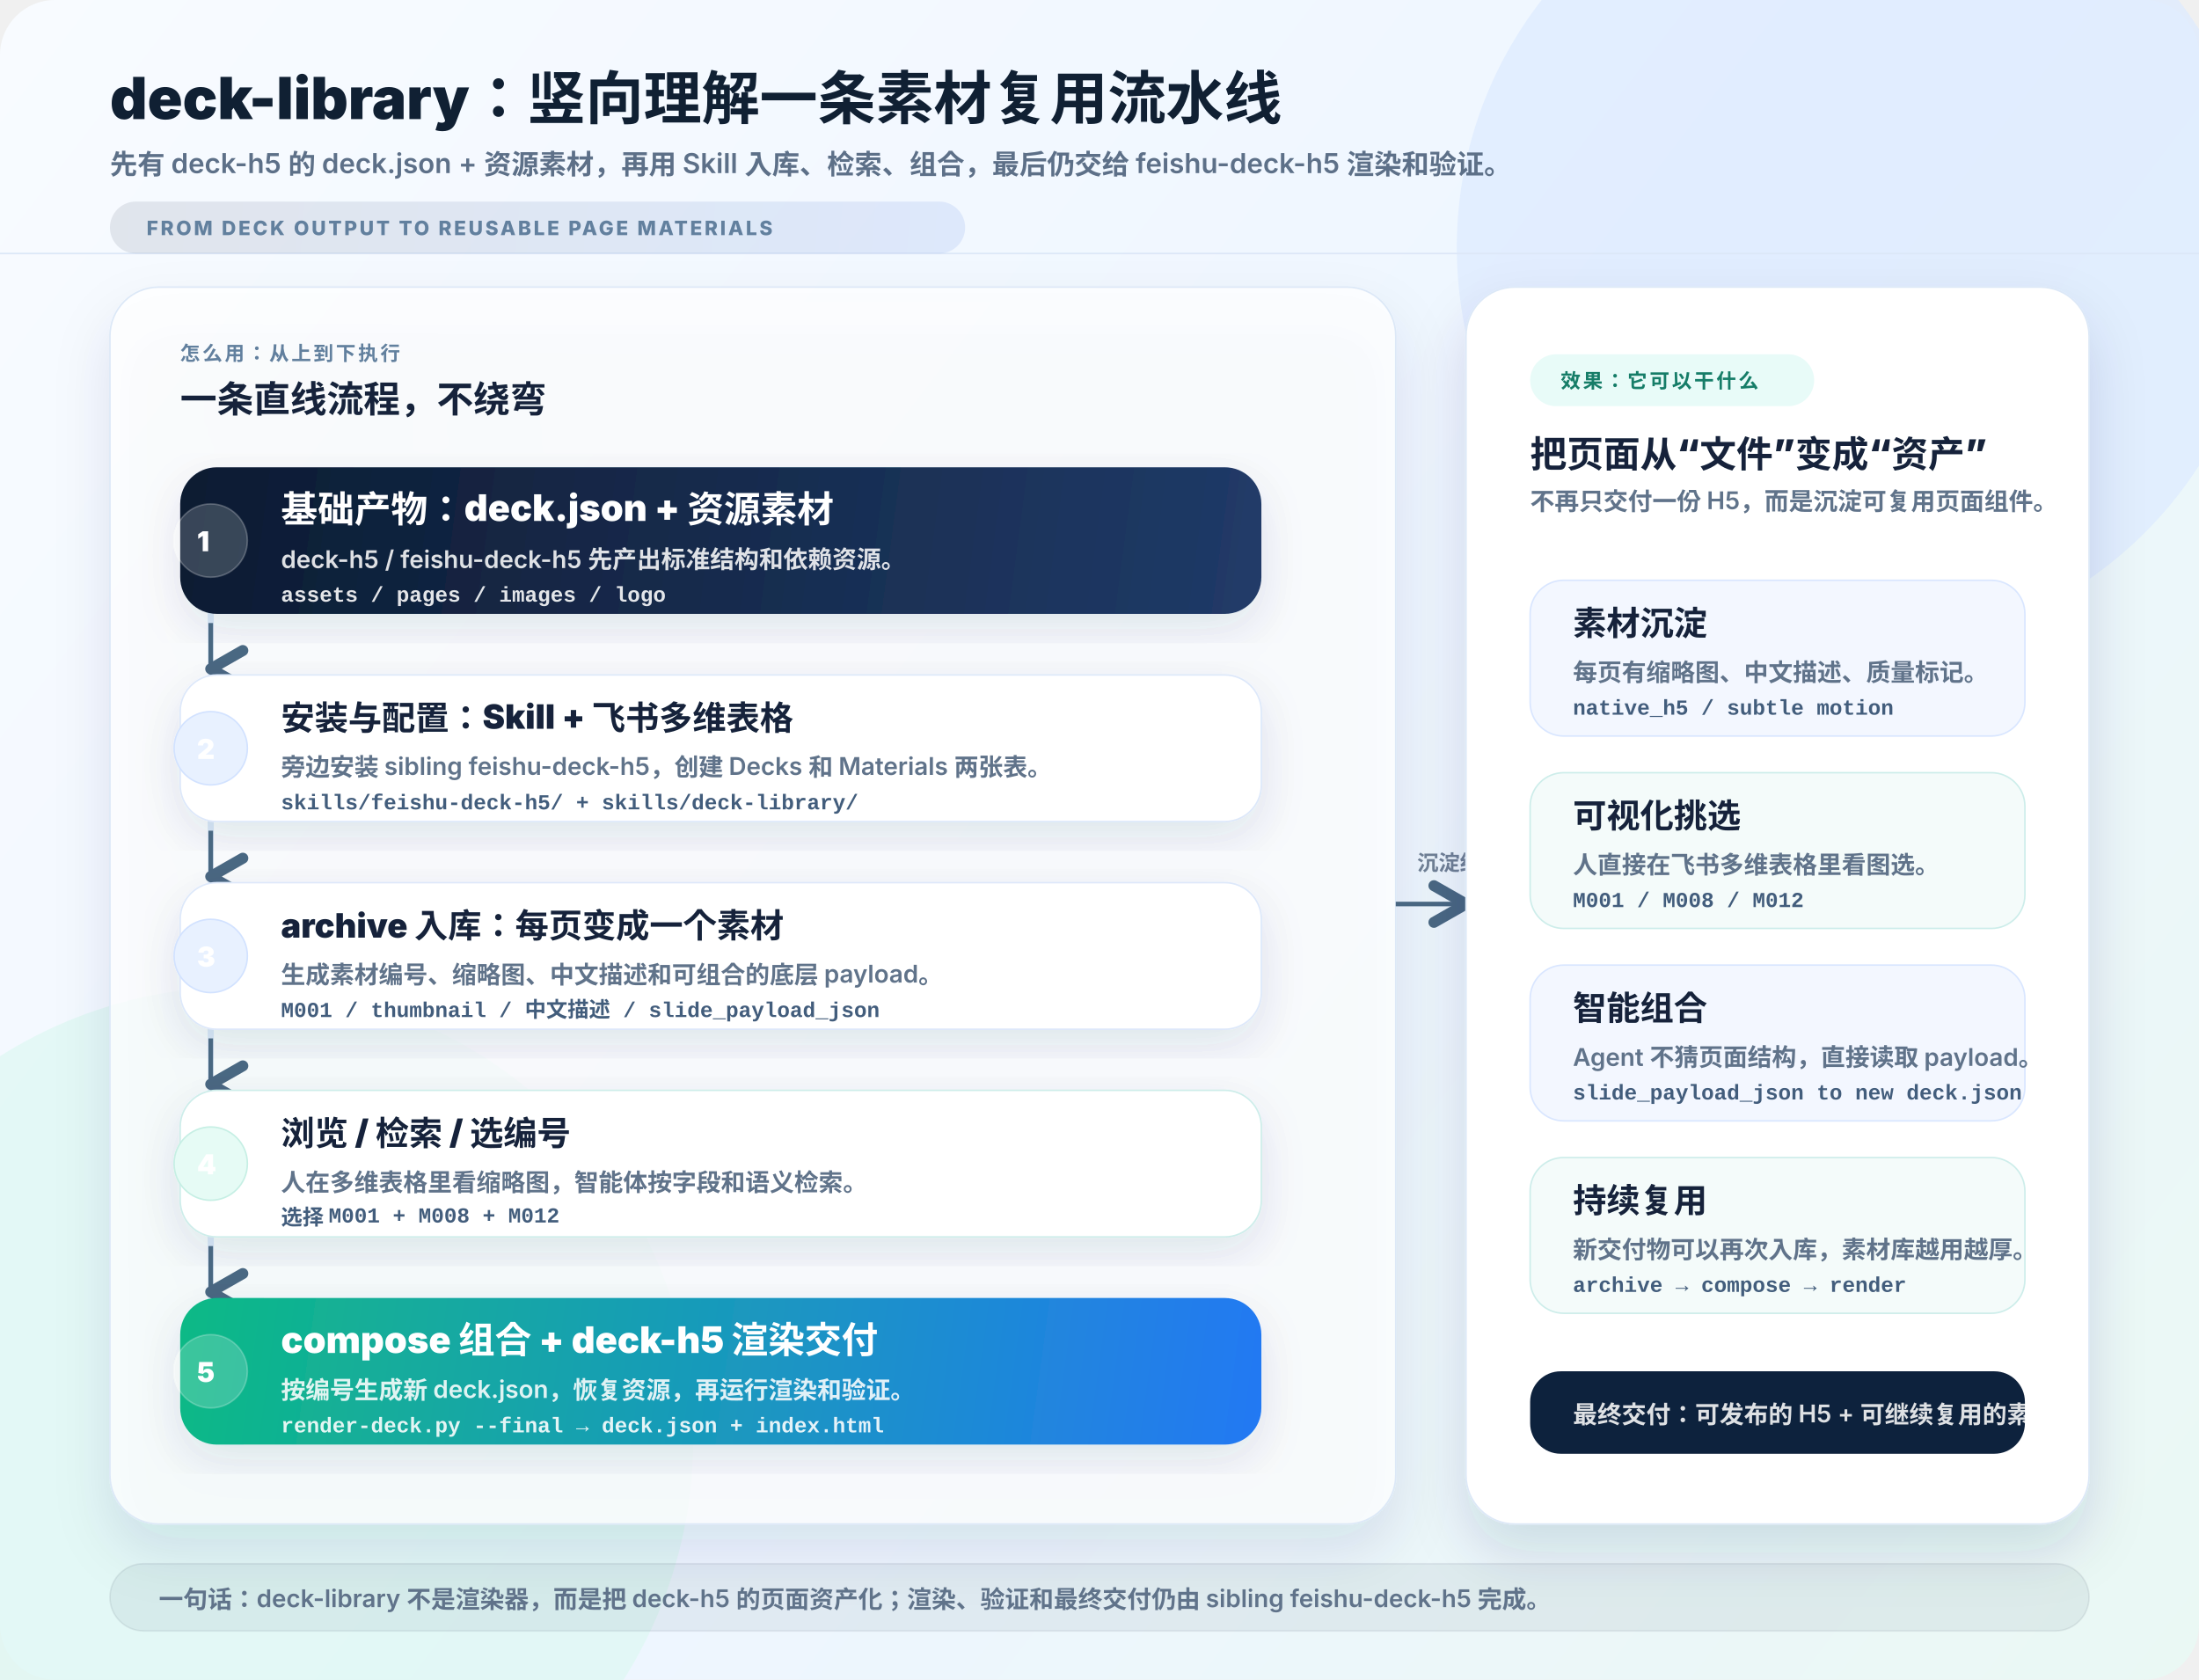
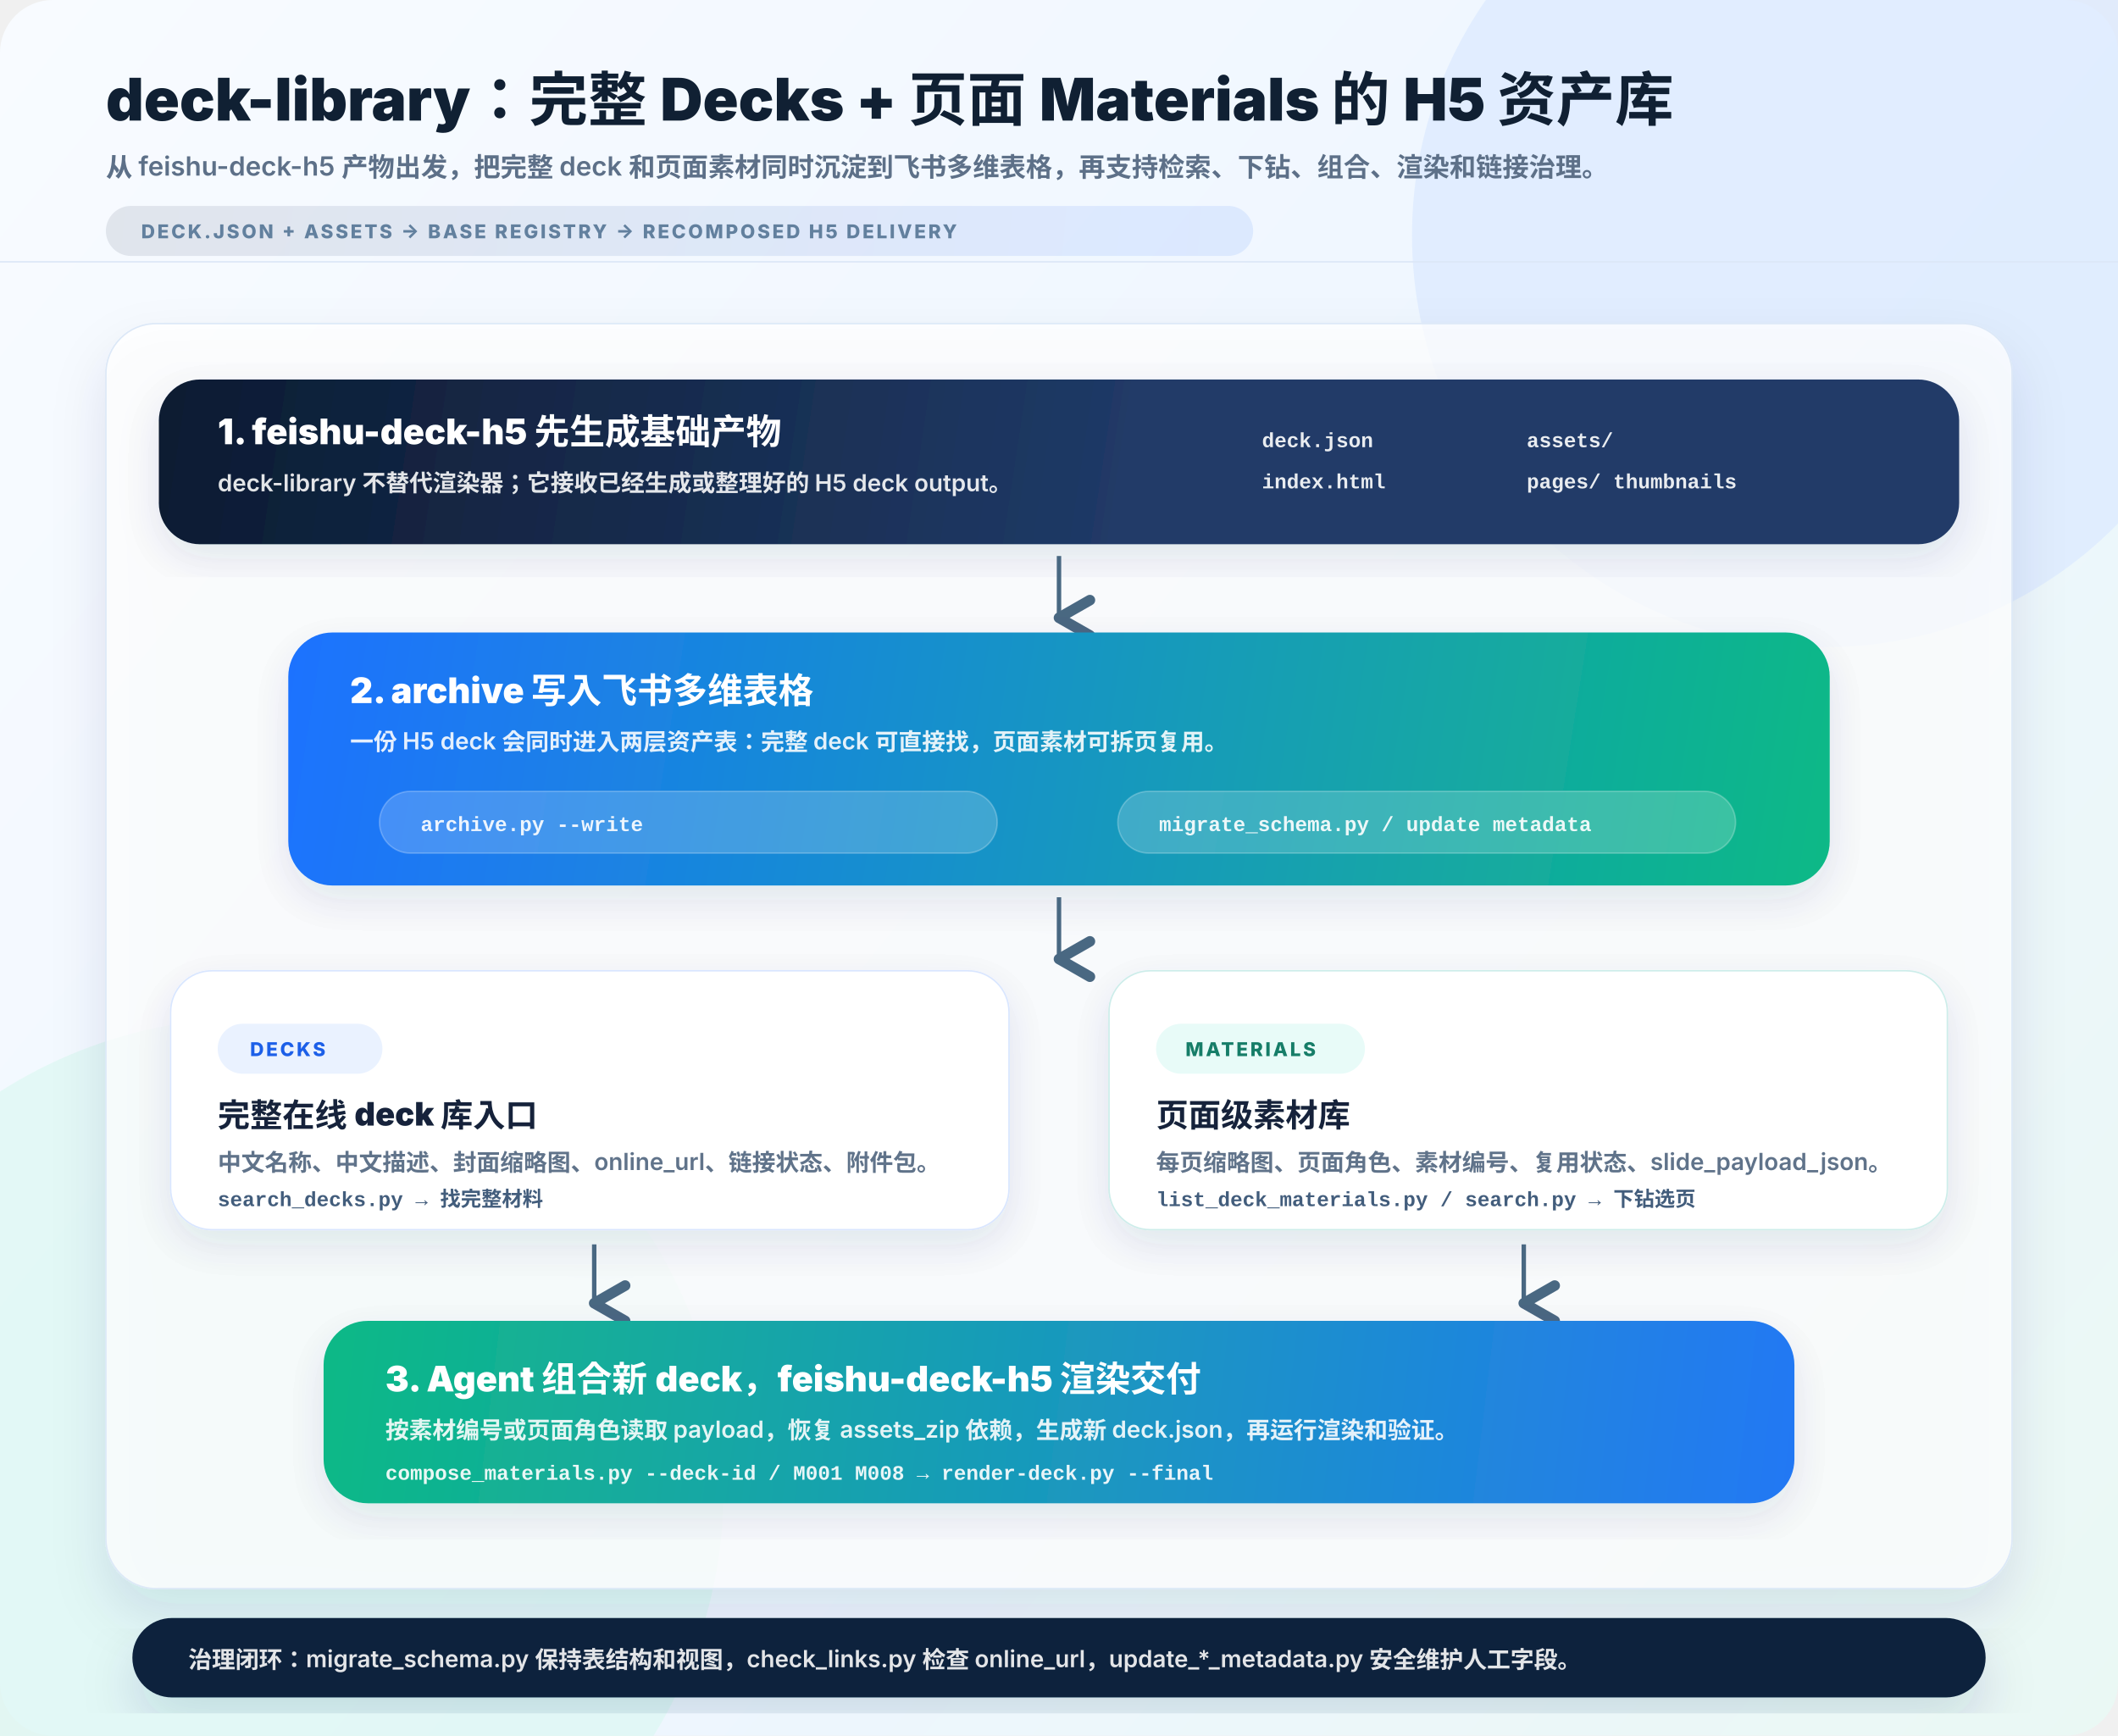
- <svg xmlns="http://www.w3.org/2000/svg" width="1440" height="1100" viewBox="0 0 1440 1100" fill="none">
+ <svg xmlns="http://www.w3.org/2000/svg" width="1440" height="1180" viewBox="0 0 1440 1180" fill="none">
  <defs>
-     <linearGradient id="bg" x1="0" y1="0" x2="1440" y2="1100" gradientUnits="userSpaceOnUse">
+     <linearGradient id="bg" x1="0" y1="0" x2="1440" y2="1180" gradientUnits="userSpaceOnUse">
      <stop stop-color="#F8FBFF" />
-       <stop offset=".54" stop-color="#EEF6FF" />
+       <stop offset="0.55" stop-color="#EEF6FF" />
      <stop offset="1" stop-color="#EAF8F4" />
    </linearGradient>
-     <linearGradient id="hero" x1="72" y1="44" x2="1368" y2="148" gradientUnits="userSpaceOnUse">
+     <linearGradient id="hero" x1="72" y1="54" x2="1368" y2="164" gradientUnits="userSpaceOnUse">
      <stop stop-color="#10233D" />
-       <stop offset=".55" stop-color="#1E5BFF" />
+       <stop offset="0.55" stop-color="#1E5BFF" />
      <stop offset="1" stop-color="#0FB986" />
    </linearGradient>
-     <linearGradient id="primary" x1="102" y1="188" x2="894" y2="976" gradientUnits="userSpaceOnUse">
-       <stop stop-color="#1D72FF" />
-       <stop offset="1" stop-color="#725DFF" />
-     </linearGradient>
-     <linearGradient id="dark" x1="118" y1="198" x2="826" y2="292" gradientUnits="userSpaceOnUse">
+     <linearGradient id="deck" x1="96" y1="260" x2="760" y2="360" gradientUnits="userSpaceOnUse">
      <stop stop-color="#0C1B31" />
      <stop offset="1" stop-color="#203A67" />
    </linearGradient>
-     <linearGradient id="delivery" x1="118" y1="872" x2="826" y2="968" gradientUnits="userSpaceOnUse">
+     <linearGradient id="base" x1="196" y1="438" x2="1244" y2="604" gradientUnits="userSpaceOnUse">
+       <stop stop-color="#1D72FF" />
+       <stop offset="1" stop-color="#0FB986" />
+     </linearGradient>
+     <linearGradient id="delivery" x1="220" y1="892" x2="1220" y2="1012" gradientUnits="userSpaceOnUse">
      <stop stop-color="#0FB986" />
      <stop offset="1" stop-color="#2478F4" />
    </linearGradient>
    <filter id="shadow" x="-20%" y="-20%" width="140%" height="140%">
-       <feDropShadow dx="0" dy="18" stdDeviation="18" flood-color="#17345D" flood-opacity=".14" />
+       <feDropShadow dx="0" dy="18" stdDeviation="18" flood-color="#17345D" flood-opacity="0.14" />
    </filter>
    <filter id="softShadow" x="-20%" y="-20%" width="140%" height="140%">
-       <feDropShadow dx="0" dy="10" stdDeviation="14" flood-color="#17345D" flood-opacity=".10" />
+       <feDropShadow dx="0" dy="10" stdDeviation="14" flood-color="#17345D" flood-opacity="0.10" />
    </filter>
    <marker id="arrowDown" markerWidth="12" markerHeight="12" refX="6" refY="10" orient="auto">
      <path d="M2 3L6 10L10 3" stroke="#496782" stroke-width="2.4" stroke-linecap="round" stroke-linejoin="round" />
    </marker>
    <marker id="arrowRight" markerWidth="12" markerHeight="12" refX="10" refY="6" orient="auto">
      <path d="M3 2L10 6L3 10" stroke="#496782" stroke-width="2.4" stroke-linecap="round" stroke-linejoin="round" />
    </marker>
    <style>
-       .title{font-family:-apple-system,BlinkMacSystemFont,"Segoe UI","PingFang SC","Hiragino Sans GB","Microsoft YaHei",sans-serif;font-size:38px;font-weight:880;fill:#102033}
+       .title{font-family:-apple-system,BlinkMacSystemFont,"Segoe UI","PingFang SC","Hiragino Sans GB","Microsoft YaHei",sans-serif;font-size:40px;font-weight:880;fill:#102033}
      .subtitle{font-family:-apple-system,BlinkMacSystemFont,"Segoe UI","PingFang SC","Hiragino Sans GB","Microsoft YaHei",sans-serif;font-size:18px;font-weight:560;fill:#5D7088}
      .eyebrow{font-family:-apple-system,BlinkMacSystemFont,"Segoe UI","PingFang SC","Hiragino Sans GB","Microsoft YaHei",sans-serif;font-size:13px;font-weight:820;letter-spacing:.12em;fill:#62809E}
      .label{font-family:-apple-system,BlinkMacSystemFont,"Segoe UI","PingFang SC","Hiragino Sans GB","Microsoft YaHei",sans-serif;font-size:24px;font-weight:850;fill:#14243A}
-       .stepTitle{font-family:-apple-system,BlinkMacSystemFont,"Segoe UI","PingFang SC","Hiragino Sans GB","Microsoft YaHei",sans-serif;font-size:22px;font-weight:850;fill:#14243A}
+       .cardTitle{font-family:-apple-system,BlinkMacSystemFont,"Segoe UI","PingFang SC","Hiragino Sans GB","Microsoft YaHei",sans-serif;font-size:22px;font-weight:850;fill:#14243A}
      .small{font-family:-apple-system,BlinkMacSystemFont,"Segoe UI","PingFang SC","Hiragino Sans GB","Microsoft YaHei",sans-serif;font-size:16px;font-weight:580;fill:#60738A}
      .mini{font-family:-apple-system,BlinkMacSystemFont,"Segoe UI","PingFang SC","Hiragino Sans GB","Microsoft YaHei",sans-serif;font-size:14px;font-weight:650;fill:#6F8095}
      .code{font-family:"SFMono-Regular",Consolas,"Liberation Mono",monospace;font-size:14px;font-weight:720;fill:#435D7C}
      .whiteLabel{font-family:-apple-system,BlinkMacSystemFont,"Segoe UI","PingFang SC","Hiragino Sans GB","Microsoft YaHei",sans-serif;font-size:24px;font-weight:860;fill:white}
-       .whiteSmall{font-family:-apple-system,BlinkMacSystemFont,"Segoe UI","PingFang SC","Hiragino Sans GB","Microsoft YaHei",sans-serif;font-size:16px;font-weight:590;fill:rgba(255,255,255,.86)}
-       .whiteCode{font-family:"SFMono-Regular",Consolas,"Liberation Mono",monospace;font-size:14px;font-weight:720;fill:rgba(255,255,255,.88)}
-       .num{font-family:-apple-system,BlinkMacSystemFont,"Segoe UI","PingFang SC","Hiragino Sans GB","Microsoft YaHei",sans-serif;font-size:18px;font-weight:860;fill:#FFFFFF}
-       .green{fill:#167D68}
-       .blue{fill:#1D5FE8}
+       .whiteSmall{font-family:-apple-system,BlinkMacSystemFont,"Segoe UI","PingFang SC","Hiragino Sans GB","Microsoft YaHei",sans-serif;font-size:16px;font-weight:590;fill:rgba(255,255,255,.88)}
+       .whiteCode{font-family:"SFMono-Regular",Consolas,"Liberation Mono",monospace;font-size:14px;font-weight:720;fill:rgba(255,255,255,.90)}
+       .pill{font-family:-apple-system,BlinkMacSystemFont,"Segoe UI","PingFang SC","Hiragino Sans GB","Microsoft YaHei",sans-serif;font-size:15px;font-weight:760;fill:#285170}
+       .blue{fill:#1D5FE8}.green{fill:#167D68}.orange{fill:#B86A13}
    </style>
  </defs>
-   <rect width="1440" height="1100" rx="36" fill="url(#bg)" />
-   <circle cx="1218" cy="162" r="264" fill="#DCEAFF" opacity=".72" />
-   <circle cx="158" cy="942" r="296" fill="#DDF8F2" opacity=".70" />
-   <path d="M0 166H1440" stroke="#DCE7F7" />
-   <text x="72" y="78" class="title">deck-library：竖向理解一条素材复用流水线</text>
-   <text x="72" y="114" class="subtitle">先有 deck-h5 的 deck.json + 资源素材，再用 Skill 入库、检索、组合，最后仍交给 feishu-deck-h5 渲染和验证。</text>
-   <rect x="72" y="132" width="560" height="34" rx="17" fill="url(#hero)" opacity=".10" />
-   <text x="96" y="154" class="eyebrow">FROM DECK OUTPUT TO REUSABLE PAGE MATERIALS</text>
+   <rect width="1440" height="1180" rx="36" fill="url(#bg)" />
+   <circle cx="1240" cy="160" r="280" fill="#DCEAFF" opacity=".74" />
+   <circle cx="172" cy="1012" r="320" fill="#DDF8F2" opacity=".72" />
+   <path d="M0 178H1440" stroke="#DCE7F7" />
+   <text x="72" y="82" class="title">deck-library：完整 Decks + 页面 Materials 的 H5 资产库</text>
+   <text x="72" y="120" class="subtitle">从 feishu-deck-h5 产物出发，把完整 deck 和页面素材同时沉淀到飞书多维表格，再支持检索、下钻、组合、渲染和链接治理。</text>
+   <rect x="72" y="140" width="780" height="34" rx="17" fill="url(#hero)" opacity=".10" />
+   <text x="96" y="162" class="eyebrow">DECK.JSON + ASSETS → BASE REGISTRY → RECOMPOSED H5 DELIVERY</text>
  <g filter="url(#shadow)">
-     <rect x="72" y="188" width="842" height="810" rx="32" fill="rgba(255,255,255,.72)" stroke="#DCE8F7" />
-     <text x="118" y="236" class="eyebrow">怎么用：从上到下执行</text>
-     <text x="118" y="270" class="label">一条直线流程，不绕弯</text>
-     <line x1="138" y1="332" x2="138" y2="888" stroke="#D9E6F5" stroke-width="4" stroke-linecap="round" />
+     <rect x="72" y="220" width="1296" height="860" rx="34" fill="rgba(255,255,255,.74)" stroke="#DCE8F7" />
    <g filter="url(#softShadow)">
-       <rect x="118" y="306" width="708" height="96" rx="24" fill="url(#dark)" />
-       <circle cx="138" cy="354" r="24" fill="rgba(255,255,255,.18)" stroke="rgba(255,255,255,.24)" />
-       <text x="129" y="361" class="num">1</text>
-       <text x="184" y="342" class="whiteLabel">基础产物：deck.json + 资源素材</text>
-       <text x="184" y="372" class="whiteSmall">deck-h5 / feishu-deck-h5 先产出标准结构和依赖资源。</text>
-       <text x="184" y="394" class="whiteCode">assets / pages / images / logo</text>
+       <rect x="108" y="258" width="1224" height="112" rx="28" fill="url(#deck)" />
+       <text x="148" y="302" class="whiteLabel">1. feishu-deck-h5 先生成基础产物</text>
+       <text x="148" y="334" class="whiteSmall">deck-library 不替代渲染器；它接收已经生成或整理好的 H5 deck output。</text>
+       <text x="858" y="304" class="whiteCode">deck.json</text>
+       <text x="858" y="332" class="whiteCode">index.html</text>
+       <text x="1038" y="304" class="whiteCode">assets/</text>
+       <text x="1038" y="332" class="whiteCode">pages/ thumbnails</text>
    </g>
-     <path d="M138 408V438" stroke="#496782" stroke-width="3" marker-end="url(#arrowDown)" />
+     <path d="M720 378V420" stroke="#496782" stroke-width="3" marker-end="url(#arrowDown)" />
    <g filter="url(#softShadow)">
-       <rect x="118" y="442" width="708" height="96" rx="24" fill="#FFFFFF" stroke="#DDE8FA" />
-       <circle cx="138" cy="490" r="24" fill="#E8F1FF" stroke="#D2E2FF" />
-       <text x="129" y="497" class="num" fill="#1D5FE8">2</text>
-       <text x="184" y="478" class="stepTitle">安装与配置：Skill + 飞书多维表格</text>
-       <text x="184" y="508" class="small">旁边安装 sibling feishu-deck-h5，创建 Decks 和 Materials 两张表。</text>
-       <text x="184" y="530" class="code">skills/feishu-deck-h5/ + skills/deck-library/</text>
+       <rect x="196" y="430" width="1048" height="172" rx="30" fill="url(#base)" />
+       <text x="238" y="478" class="whiteLabel">2. archive 写入飞书多维表格</text>
+       <text x="238" y="510" class="whiteSmall">一份 H5 deck 会同时进入两层资产表：完整 deck 可直接找，页面素材可拆页复用。</text>
+       <rect x="258" y="538" width="420" height="42" rx="21" fill="rgba(255,255,255,.18)" stroke="rgba(255,255,255,.24)" />
+       <text x="286" y="565" class="whiteCode">archive.py --write</text>
+       <rect x="760" y="538" width="420" height="42" rx="21" fill="rgba(255,255,255,.18)" stroke="rgba(255,255,255,.24)" />
+       <text x="788" y="565" class="whiteCode">migrate_schema.py / update metadata</text>
    </g>
-     <path d="M138 544V574" stroke="#496782" stroke-width="3" marker-end="url(#arrowDown)" />
+     <path d="M720 610V652" stroke="#496782" stroke-width="3" marker-end="url(#arrowDown)" />
    <g filter="url(#softShadow)">
-       <rect x="118" y="578" width="708" height="96" rx="24" fill="#FFFFFF" stroke="#DDE8FA" />
-       <circle cx="138" cy="626" r="24" fill="#E8F1FF" stroke="#D2E2FF" />
-       <text x="129" y="633" class="num" fill="#1D5FE8">3</text>
-       <text x="184" y="614" class="stepTitle">archive 入库：每页变成一个素材</text>
-       <text x="184" y="644" class="small">生成素材编号、缩略图、中文描述和可组合的底层 payload。</text>
-       <text x="184" y="666" class="code">M001 / thumbnail / 中文描述 / slide_payload_json</text>
+       <rect x="116" y="660" width="570" height="176" rx="28" fill="#FFFFFF" stroke="#D9E6FF" />
+       <rect x="148" y="696" width="112" height="34" rx="17" fill="#EAF2FF" />
+       <text x="170" y="718" class="eyebrow blue">DECKS</text>
+       <text x="148" y="766" class="cardTitle">完整在线 deck 库入口</text>
+       <text x="148" y="796" class="small">中文名称、中文描述、封面缩略图、online_url、链接状态、附件包。</text>
+       <text x="148" y="820" class="code">search_decks.py → 找完整材料</text>
    </g>
-     <path d="M138 680V710" stroke="#496782" stroke-width="3" marker-end="url(#arrowDown)" />
    <g filter="url(#softShadow)">
-       <rect x="118" y="714" width="708" height="96" rx="24" fill="#FFFFFF" stroke="#CDEDEA" />
-       <circle cx="138" cy="762" r="24" fill="#E6FBF5" stroke="#C6EFE4" />
-       <text x="129" y="769" class="num" fill="#167D68">4</text>
-       <text x="184" y="750" class="stepTitle">浏览 / 检索 / 选编号</text>
-       <text x="184" y="780" class="small">人在多维表格里看缩略图，智能体按字段和语义检索。</text>
-       <text x="184" y="802" class="code">选择 M001 + M008 + M012</text>
+       <rect x="754" y="660" width="570" height="176" rx="28" fill="#FFFFFF" stroke="#CDEDEA" />
+       <rect x="786" y="696" width="142" height="34" rx="17" fill="#E8FBF8" />
+       <text x="806" y="718" class="eyebrow green">MATERIALS</text>
+       <text x="786" y="766" class="cardTitle">页面级素材库</text>
+       <text x="786" y="796" class="small">每页缩略图、页面角色、素材编号、复用状态、slide_payload_json。</text>
+       <text x="786" y="820" class="code">list_deck_materials.py / search.py → 下钻选页</text>
    </g>
-     <path d="M138 816V846" stroke="#496782" stroke-width="3" marker-end="url(#arrowDown)" />
+     <path d="M404 846V886" stroke="#496782" stroke-width="3" marker-end="url(#arrowDown)" />
+     <path d="M1036 846V886" stroke="#496782" stroke-width="3" marker-end="url(#arrowDown)" />
    <g filter="url(#softShadow)">
-       <rect x="118" y="850" width="708" height="96" rx="24" fill="url(#delivery)" />
-       <circle cx="138" cy="898" r="24" fill="rgba(255,255,255,.18)" stroke="rgba(255,255,255,.24)" />
-       <text x="129" y="905" class="num">5</text>
-       <text x="184" y="886" class="whiteLabel">compose 组合 + deck-h5 渲染交付</text>
-       <text x="184" y="916" class="whiteSmall">按编号生成新 deck.json，恢复资源，再运行渲染和验证。</text>
-       <text x="184" y="938" class="whiteCode">render-deck.py --final → deck.json + index.html</text>
+       <rect x="220" y="898" width="1000" height="124" rx="30" fill="url(#delivery)" />
+       <text x="262" y="946" class="whiteLabel">3. Agent 组合新 deck，feishu-deck-h5 渲染交付</text>
+       <text x="262" y="978" class="whiteSmall">按素材编号或页面角色读取 payload，恢复 assets_zip 依赖，生成新 deck.json，再运行渲染和验证。</text>
+       <text x="262" y="1006" class="whiteCode">compose_materials.py --deck-id / M001 M008 → render-deck.py --final</text>
    </g>
  </g>
-   <path d="M914 592H960" stroke="#496782" stroke-width="3" marker-end="url(#arrowRight)" />
-   <text x="928" y="570" class="mini">沉淀结果</text>
  <g filter="url(#shadow)">
-     <rect x="960" y="188" width="408" height="810" rx="32" fill="#FFFFFF" stroke="#DCE8F7" />
-     <rect x="1002" y="232" width="186" height="34" rx="17" fill="#E8FBF8" />
-     <text x="1022" y="254" class="eyebrow green">效果：它可以干什么</text>
-     <text x="1002" y="306" class="label">把页面从“文件”变成“资产”</text>
-     <text x="1002" y="334" class="small">不再只交付一份 H5，而是沉淀可复用页面组件。</text>
-     <rect x="1002" y="380" width="324" height="102" rx="22" fill="#F3F7FF" stroke="#D9E6FF" />
-     <text x="1030" y="416" class="stepTitle" font-size="20">素材沉淀</text>
-     <text x="1030" y="446" class="small">每页有缩略图、中文描述、质量标记。</text>
-     <text x="1030" y="468" class="code">native_h5 / subtle motion</text>
-     <rect x="1002" y="506" width="324" height="102" rx="22" fill="#F4FBFA" stroke="#CDEDEA" />
-     <text x="1030" y="542" class="stepTitle" font-size="20">可视化挑选</text>
-     <text x="1030" y="572" class="small">人直接在飞书多维表格里看图选。</text>
-     <text x="1030" y="594" class="code">M001 / M008 / M012</text>
-     <rect x="1002" y="632" width="324" height="102" rx="22" fill="#F3F7FF" stroke="#D9E6FF" />
-     <text x="1030" y="668" class="stepTitle" font-size="20">智能组合</text>
-     <text x="1030" y="698" class="small">Agent 不猜页面结构，直接读取 payload。</text>
-     <text x="1030" y="720" class="code">slide_payload_json to new deck.json</text>
-     <rect x="1002" y="758" width="324" height="102" rx="22" fill="#F4FBFA" stroke="#CDEDEA" />
-     <text x="1030" y="794" class="stepTitle" font-size="20">持续复用</text>
-     <text x="1030" y="824" class="small">新交付物可以再次入库，素材库越用越厚。</text>
-     <text x="1030" y="846" class="code">archive → compose → render</text>
-     <rect x="1002" y="898" width="324" height="54" rx="20" fill="#10233D" />
-     <text x="1030" y="932" class="whiteSmall">最终交付：可发布的 H5 + 可继续复用的素材</text>
+     <rect x="90" y="1100" width="1260" height="54" rx="27" fill="#10233D" />
+     <text x="128" y="1134" class="whiteSmall">治理闭环：migrate_schema.py 保持表结构和视图，check_links.py 检查 online_url，update_*_metadata.py 安全维护人工字段。</text>
  </g>
-   <rect x="72" y="1024" width="1296" height="44" rx="22" fill="rgba(16,35,61,.06)" stroke="rgba(16,35,61,.08)" />
-   <text x="104" y="1053" class="small">一句话：deck-library 不是渲染器，而是把 deck-h5 的页面资产化；渲染、验证和最终交付仍由 sibling feishu-deck-h5 完成。</text>
</svg>
